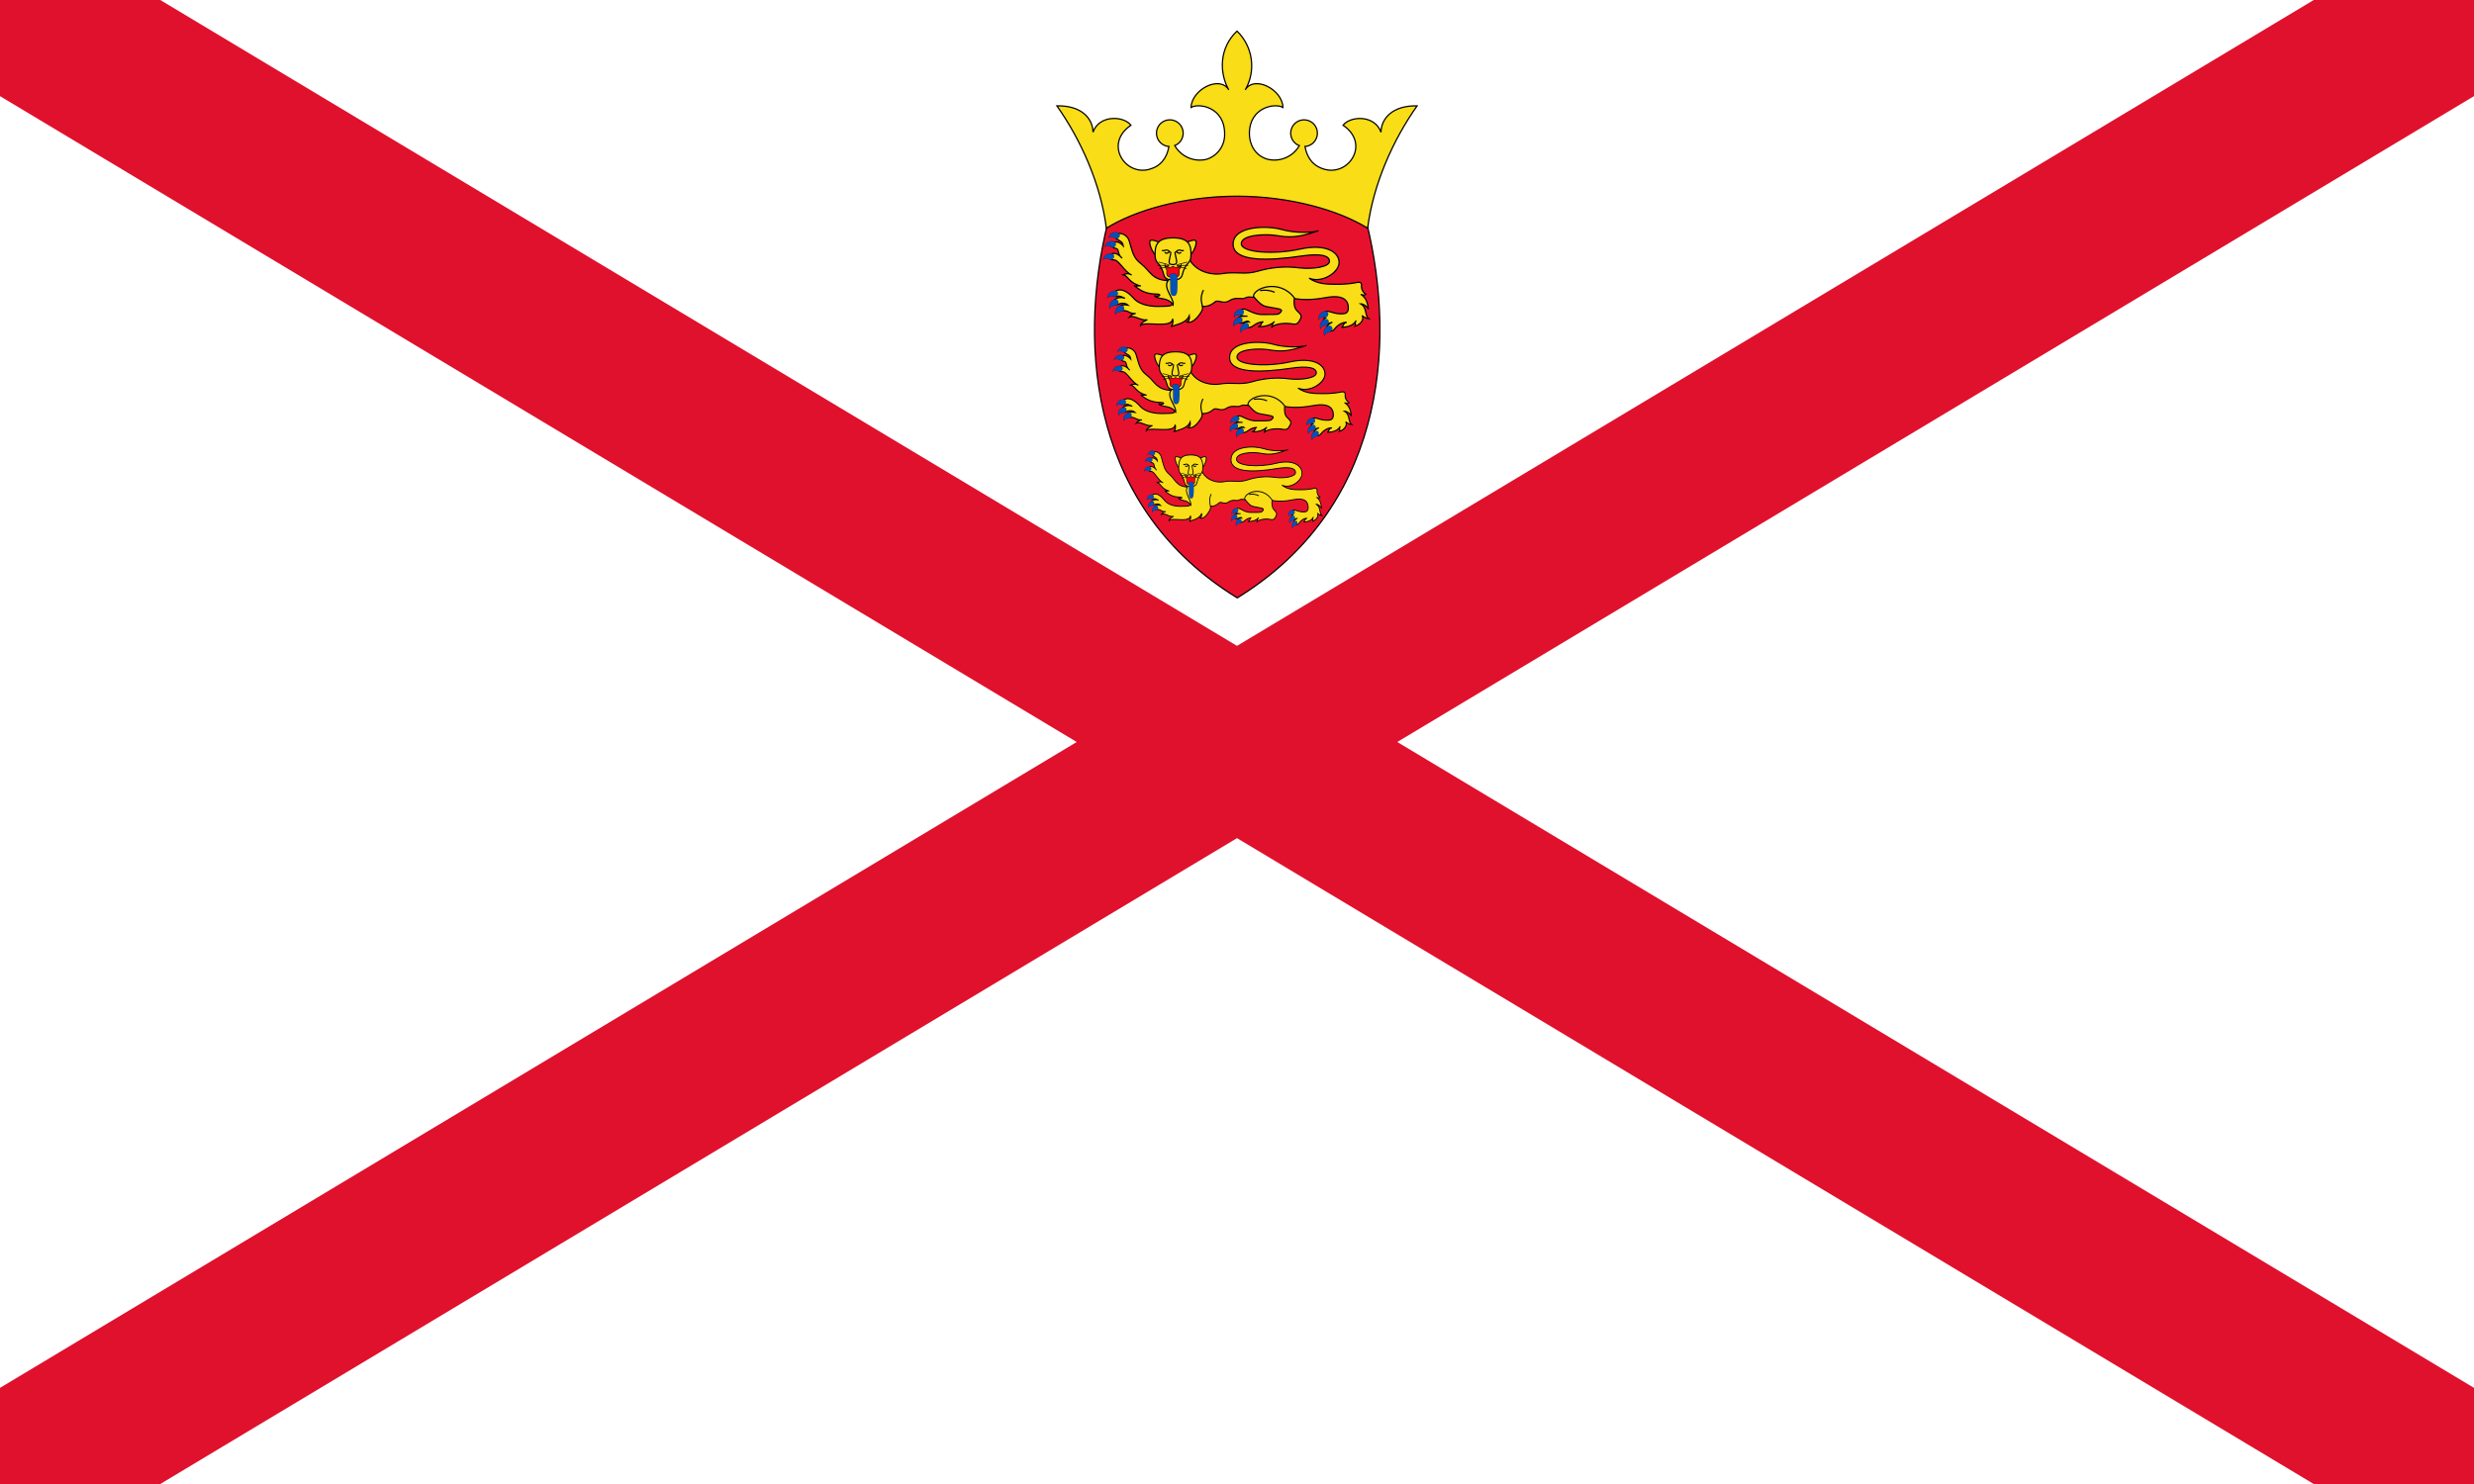
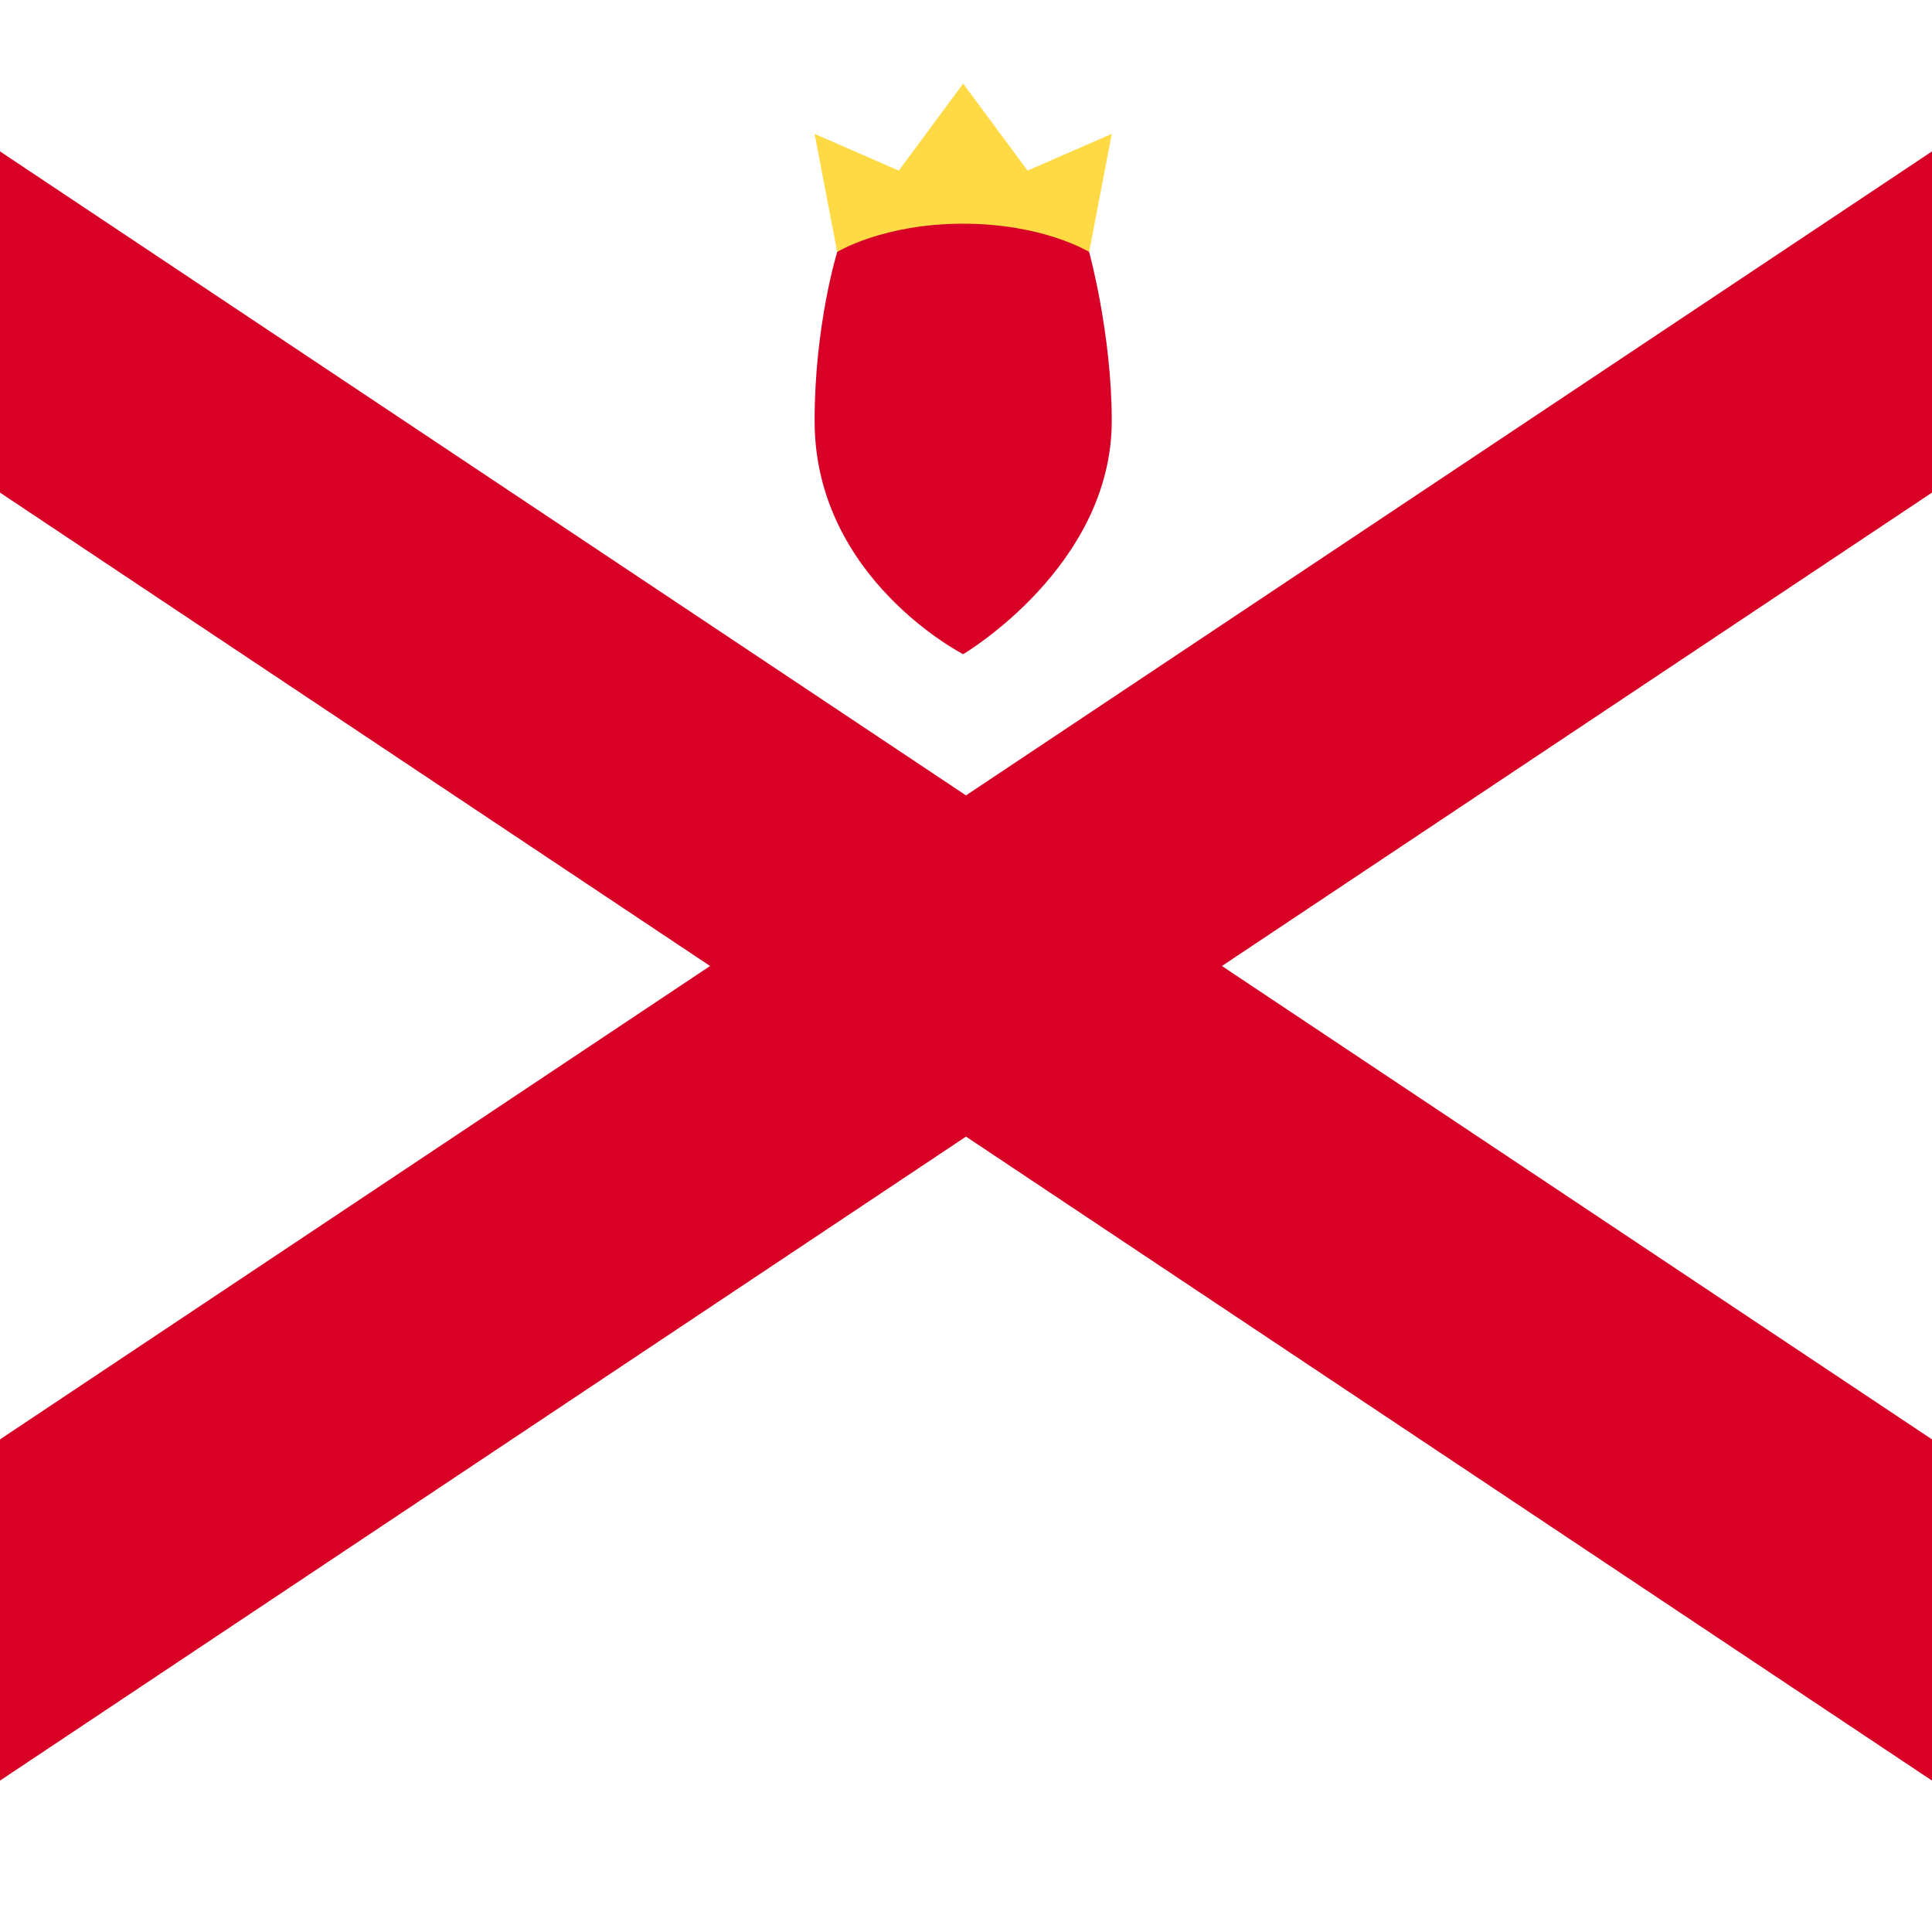
- <svg xmlns="http://www.w3.org/2000/svg" xmlns:xlink="http://www.w3.org/1999/xlink" viewBox="0 0 30 18">
-   <defs>
-     <clipPath id="a">
-       <path d="M0 0h30v18H0z" />
-     </clipPath>
-   </defs>
-   <path fill="#fff" d="M0 0h30v18H0z" />
-   <path d="M0 0l30 18M0 18L30 0" stroke="#df112d" stroke-width="2" clip-path="url(#a)" />
-   <g stroke="#000" stroke-width=".015">
-     <path fill="#e8112d" d="M16.57 2.693c.385 1.561.174 3.489-1.567 4.559-1.742-1.07-1.953-2.998-1.568-4.559.41-.373 2.276-.603 3.135 0z" />
-     <path fill="#f9dd16" d="M15 2.38c.638 0 1.233.169 1.584.388.068-.539.312-1.077.6-1.484-.3-.006-.435.154-.438.32-.075-.213-.37-.2-.46-.085.329.222.075.616-.222.535-.14-.038-.213-.135-.24-.277a.162.162 0 1 0-.068-.01.35.35 0 0 1-.384.165c-.156-.044-.222-.185-.222-.31 0-.325.313-.375.407-.319-.006-.219-.35-.394-.457-.213a.585.585 0 0 0-.1-.713c-.213.2-.219.5-.1.713-.106-.181-.45-.006-.457.213.094-.056.407-.006.407.32a.312.312 0 0 1-.222.31.35.35 0 0 1-.383-.167.162.162 0 1 0-.07.011c-.026.142-.1.239-.239.277-.297.081-.55-.313-.222-.535-.09-.116-.385-.128-.46.084-.003-.165-.138-.325-.438-.319.288.407.532.945.6 1.484.351-.22.946-.388 1.584-.388z" />
-     <g id="b">
-       <g fill="#f9dd16">
-         <path d="M16.324 3.91c-.038.01-.038.06-.058.06.1-.003.148-.031.179-.081-.022.02-.003.058-.01.067.073-.025.108-.088.082-.13.017.024.064.037.08.039-.052-.04-.016-.133-.098-.18.027-.002.08.03.095.066-.013-.083-.025-.136-.093-.182.007.008.046.016.062 0a.11.11 0 0 1-.053-.103c.005-.04-.022-.05-.074-.036a1.2 1.2 0 0 1-.214.018c-.129 0-.241 0-.348-.074.16.067.364-.073.364-.189 0-.128-.158-.233-.477-.163-.32.07-.709.04-.709-.066 0-.107.279-.121.422-.1.143.023.246.037.514-.058-.066.026-.279.033-.448-.015-.169-.048-.584-.048-.587.176-.004.224.442.204.826.147.224-.033.342-.01.342.063 0 .07-.206.099-.364.08a1.226 1.226 0 0 0-.507.041c-.156.046-.264 0-.437.03-.083.014-.286 0-.386-.166-.062.044-.247.136-.278.226-.045.083-.015.165.044.246.074.102-.037.086-.116.09-.108.005-.253-.012-.329-.097-.067-.076-.156-.137-.227-.081-.037.029-.002.067.027.057.029-.011.063.01.094.024a.127.127 0 0 0-.124.014c-.03.026.006.075.041.058.028-.014.084-.023.12.01-.039-.007-.08-.006-.1.016-.02.021-.005.052.038.05.069-.003.086.045.155.035a.107.107 0 0 0-.077.044c.064-.03.135.05.218.032-.032.013-.084.045-.084.07.05-.058.382.043.39-.081a.105.105 0 0 1-.019.097c.042-.026.18-.035.222-.134.004.03-.002.068-.027.077.044.014.102-.019.161-.107.024-.035.03-.058.025-.084a.197.197 0 0 0 .148-.051c.047-.04.099.033.18-.019.08-.051.15-.007.194-.033.044-.026.105.01.153-.02.047-.03.122.014.2-.048.125.045.27.13.626.064.204-.037.268.032.268.125 0 .065-.038.07-.066.072-.113.007-.162-.043-.207-.027-.03.011-.048.06-.005.077-.036.018-.031.052-.013.065.018.013.066.001.098-.014-.041.019-.084.052-.06.088.015.02.052.039.087-.006.035-.046.1-.084.14-.078zm-2.261-.969c-.103-.042-.137-.043-.114.04.01.036.035.087.06.11 0-.035.014-.132.054-.15z" />
-         <path d="M14.384 2.941c.103-.042.138-.043.114.04a.275.275 0 0 1-.06.11c0-.035-.013-.132-.054-.15z" />
-         <path d="M14.224 2.885c.195 0 .22.091.218.205 0 .123-.067.08-.104.239-.015.061-.064.065-.114.065s-.098-.004-.113-.065c-.038-.158-.104-.116-.105-.24 0-.113.024-.204.218-.204z" />
-         <path d="M13.723 3.336c-.05-.03-.082-.01-.102-.004.064.017.067.1.214.138-.033-.01-.052.01-.083-.007.06.047.128.103.272.104.08.001.024.042-.028.019.054.056.162.01.23.112.013-.08-.127-.204-.063-.294-.198-.009-.214-.118-.328-.206-.093-.07-.102-.143-.143-.278-.018-.062-.09-.1-.13-.085-.035.012-.047.043-.017.065.03.023.068.026.076.083-.039-.047-.097-.064-.125-.034-.017.017-.01.058.026.062.06.006.017.064.085.121-.06-.067-.112-.074-.144-.037-.02.022 0 .061.041.057.06-.006.13.145.219.184zm1.597.567c-.031.006-.022.057-.064.06.1 0 .152-.023.2-.062-.022.013-.031.046-.033.065.053-.046.18-.05.246-.037.066.013.077-.018.1-.06.025-.043-.008-.067-.041-.1s-.04-.079-.033-.156c-.177-.235-.493-.121-.496-.018.114.132.128.117.224.136.095.018.154.018.09.071-.022.019-.114.01-.186.013-.16.007-.233-.11-.28-.05-.04.05 0 .073.08.07-.055 0-.128-.002-.115.049.02.086.103-.016.135.02-.027-.007-.07.01-.071.036-.002.026.06.06.13.005a.2.2 0 0 1 .114-.042z" />
-         <path d="M15.457 3.545a.303.303 0 0 0-.177-.02m-.687-.007c-.047.101-.019.151-.012.198m-.491-.679c.033.017.051-.03.099.02-.013-.015-.03.037-.066.003m.232-.023c-.032.017-.05-.03-.098.02.013-.015.03.037.066.003" />
-         <path d="M14.257 3.056c-.011.01-.012-.007-.004.036.016.08.034.117-.03.117-.066 0-.046-.037-.03-.117.008-.043.007-.026-.004-.036" />
-       </g>
-       <path d="M14.224 3.362c.052 0 .082-.001.074-.075-.003-.03.036-.041.022-.089.015.059-.096.053-.096.027 0 .026-.111.032-.097-.027-.013.048.026.06.022.09-.008.073.023.074.075.074zm-.047-.149l-.126-.035m.126.042l-.14-.002m.141.009l-.12.032m.212-.046l.126-.035m-.126.042l.141-.002m-.141.009l.12.032" fill="#ff0016" stroke-width=".008" />
-       <path d="M13.573 2.837c-.036-.045-.128-.007-.13.05.031-.037.082.016.11.005.018-.008.035-.036.02-.055zm-.047.108c-.037-.046-.128-.007-.13.05.03-.037.081.015.109.004.02-.007.036-.036.02-.054zm-.024.145c-.041-.042-.128.007-.123.063.026-.04.082.007.108-.007.019-.01.032-.04.015-.056zm.044.448c-.046-.036-.126.022-.116.077.022-.042.083-.002.108-.02.016-.011.026-.043.008-.057zm-.003.098c-.054-.02-.113.06-.085.109.007-.047.077-.028.095-.052.013-.016.013-.049-.01-.057zm.071.074c-.055-.021-.114.059-.086.108.007-.047.078-.028.096-.051.012-.017.012-.05-.01-.058zm1.434.141c-.055-.02-.114.06-.086.11.007-.048.078-.029.096-.052.012-.017.012-.05-.01-.058zm.073.067c-.056-.014-.105.072-.072.118.002-.048.074-.037.089-.062.01-.018.007-.05-.016-.056zm-.051-.161c-.051-.03-.122.04-.104.093.016-.045.082-.014.104-.035.015-.014.02-.046 0-.058zm1.02.115c-.057-.014-.106.072-.073.118.002-.048.074-.037.09-.062.01-.018.006-.05-.017-.056zm.001-.09c-.051-.028-.12.044-.1.096.015-.045.082-.017.103-.038.014-.014.018-.047-.003-.058zm.04.17c-.057-.01-.102.077-.067.122 0-.048.072-.04.086-.066.01-.019.005-.051-.019-.056zm-1.903-.634c.036 0 .05.01.05.075 0 .137-.001.196-.045.196-.045 0-.042-.056-.042-.157 0-.052 0-.079-.01-.074 0-.035.015-.04.047-.04z" fill="#0051ba" stroke-width=".002" />
-     </g>
-     <use xlink:href="#b" transform="matrix(.9 0 0 .9 1.453 1.671)" />
-     <use xlink:href="#b" transform="matrix(.67 0 0 .75 4.909 3.354)" />
-   </g>
+ <svg xmlns="http://www.w3.org/2000/svg" version="1.1" viewBox="85.5 0 342 342">
+   <rect y="0" fill="#FFFFFF" width="513" height="342" />
+   <polygon fill="#D80027" points="301.8,171 513,30.2 513,0 467.7,0 256.5,140.8 45.3,0 0,0 0,30.2 211.2,171 0,311.8 0,342 45.3,342  256.5,201.2 467.7,342 513,342 513,311.8 " />
+   <polygon fill="#FFDA44" points="233.7,44.6 256,50.2 278.3,44.6 282.3,23.7 267.4,30.2 256,14.8 244.6,30.2 229.7,23.7 " />
+   <path fill="#D80027" d="M233.7,44.6c0,0-4,12.9-4,29.9c0,27.9,26.3,41.3,26.3,41.3s26.3-15.5,26.3-41.3c0-15.4-4-29.9-4-29.9  s-8.1-5-22.3-5S233.7,44.6,233.7,44.6z" />
</svg>
